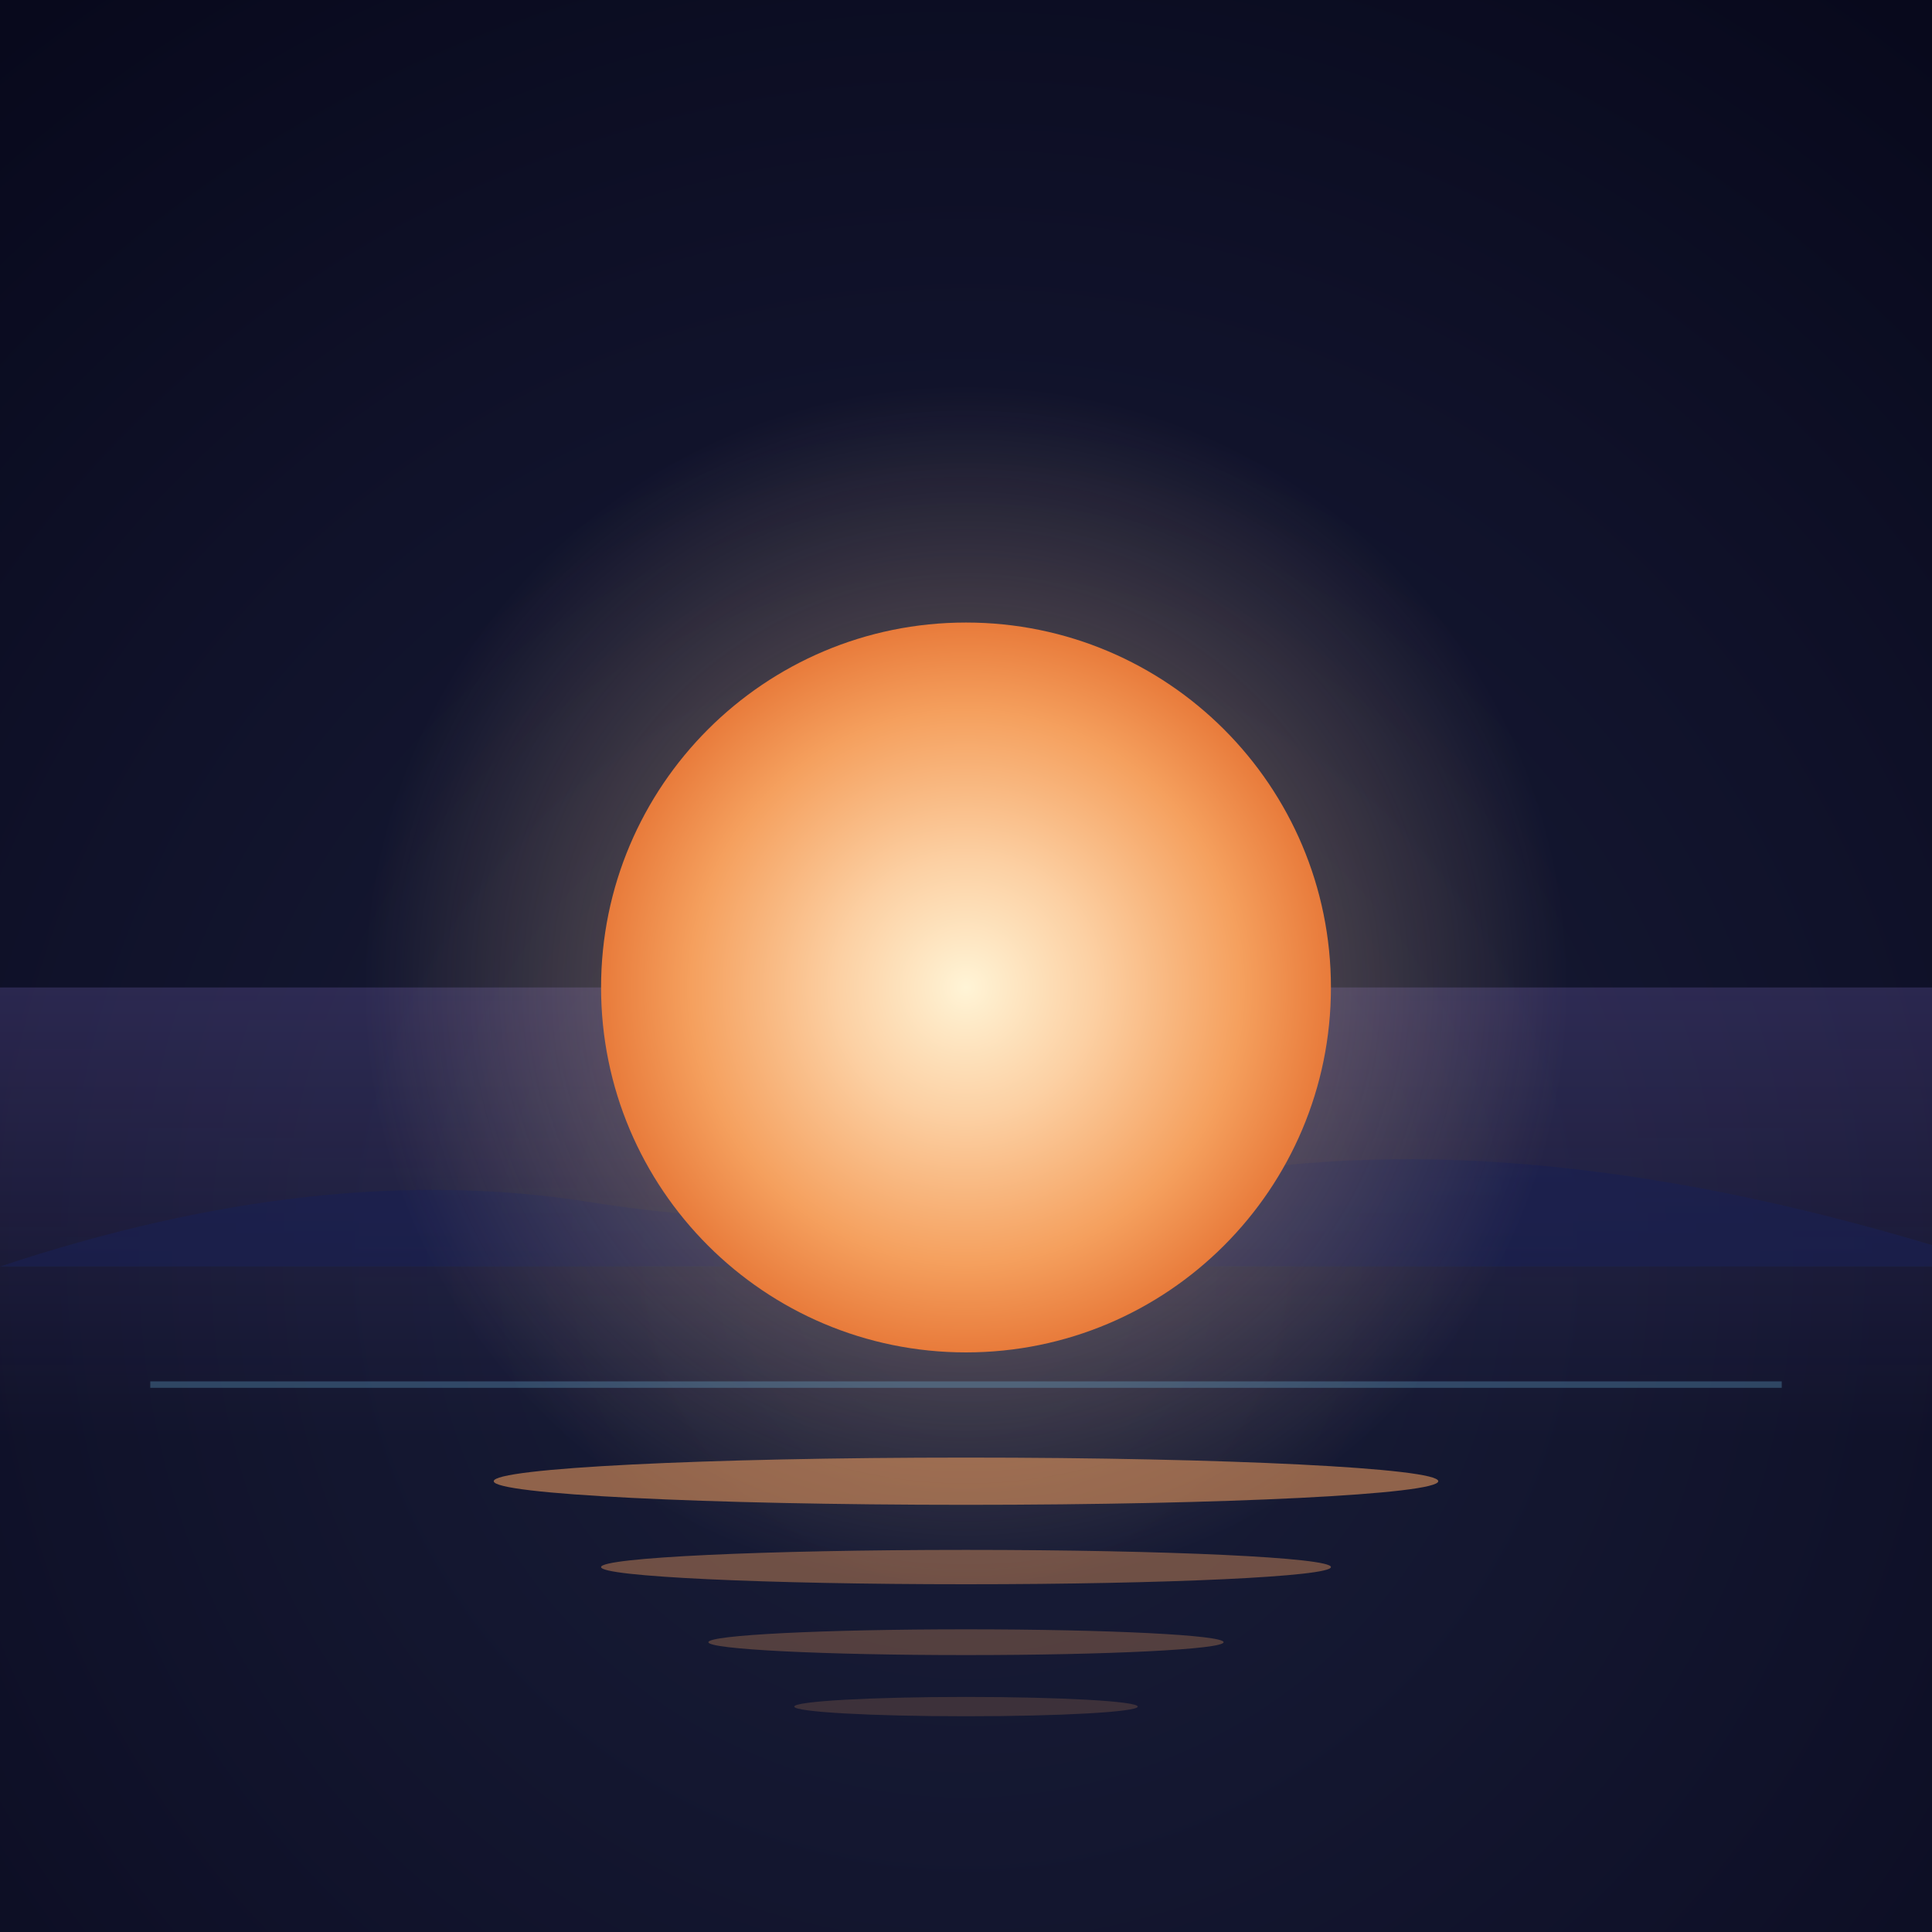
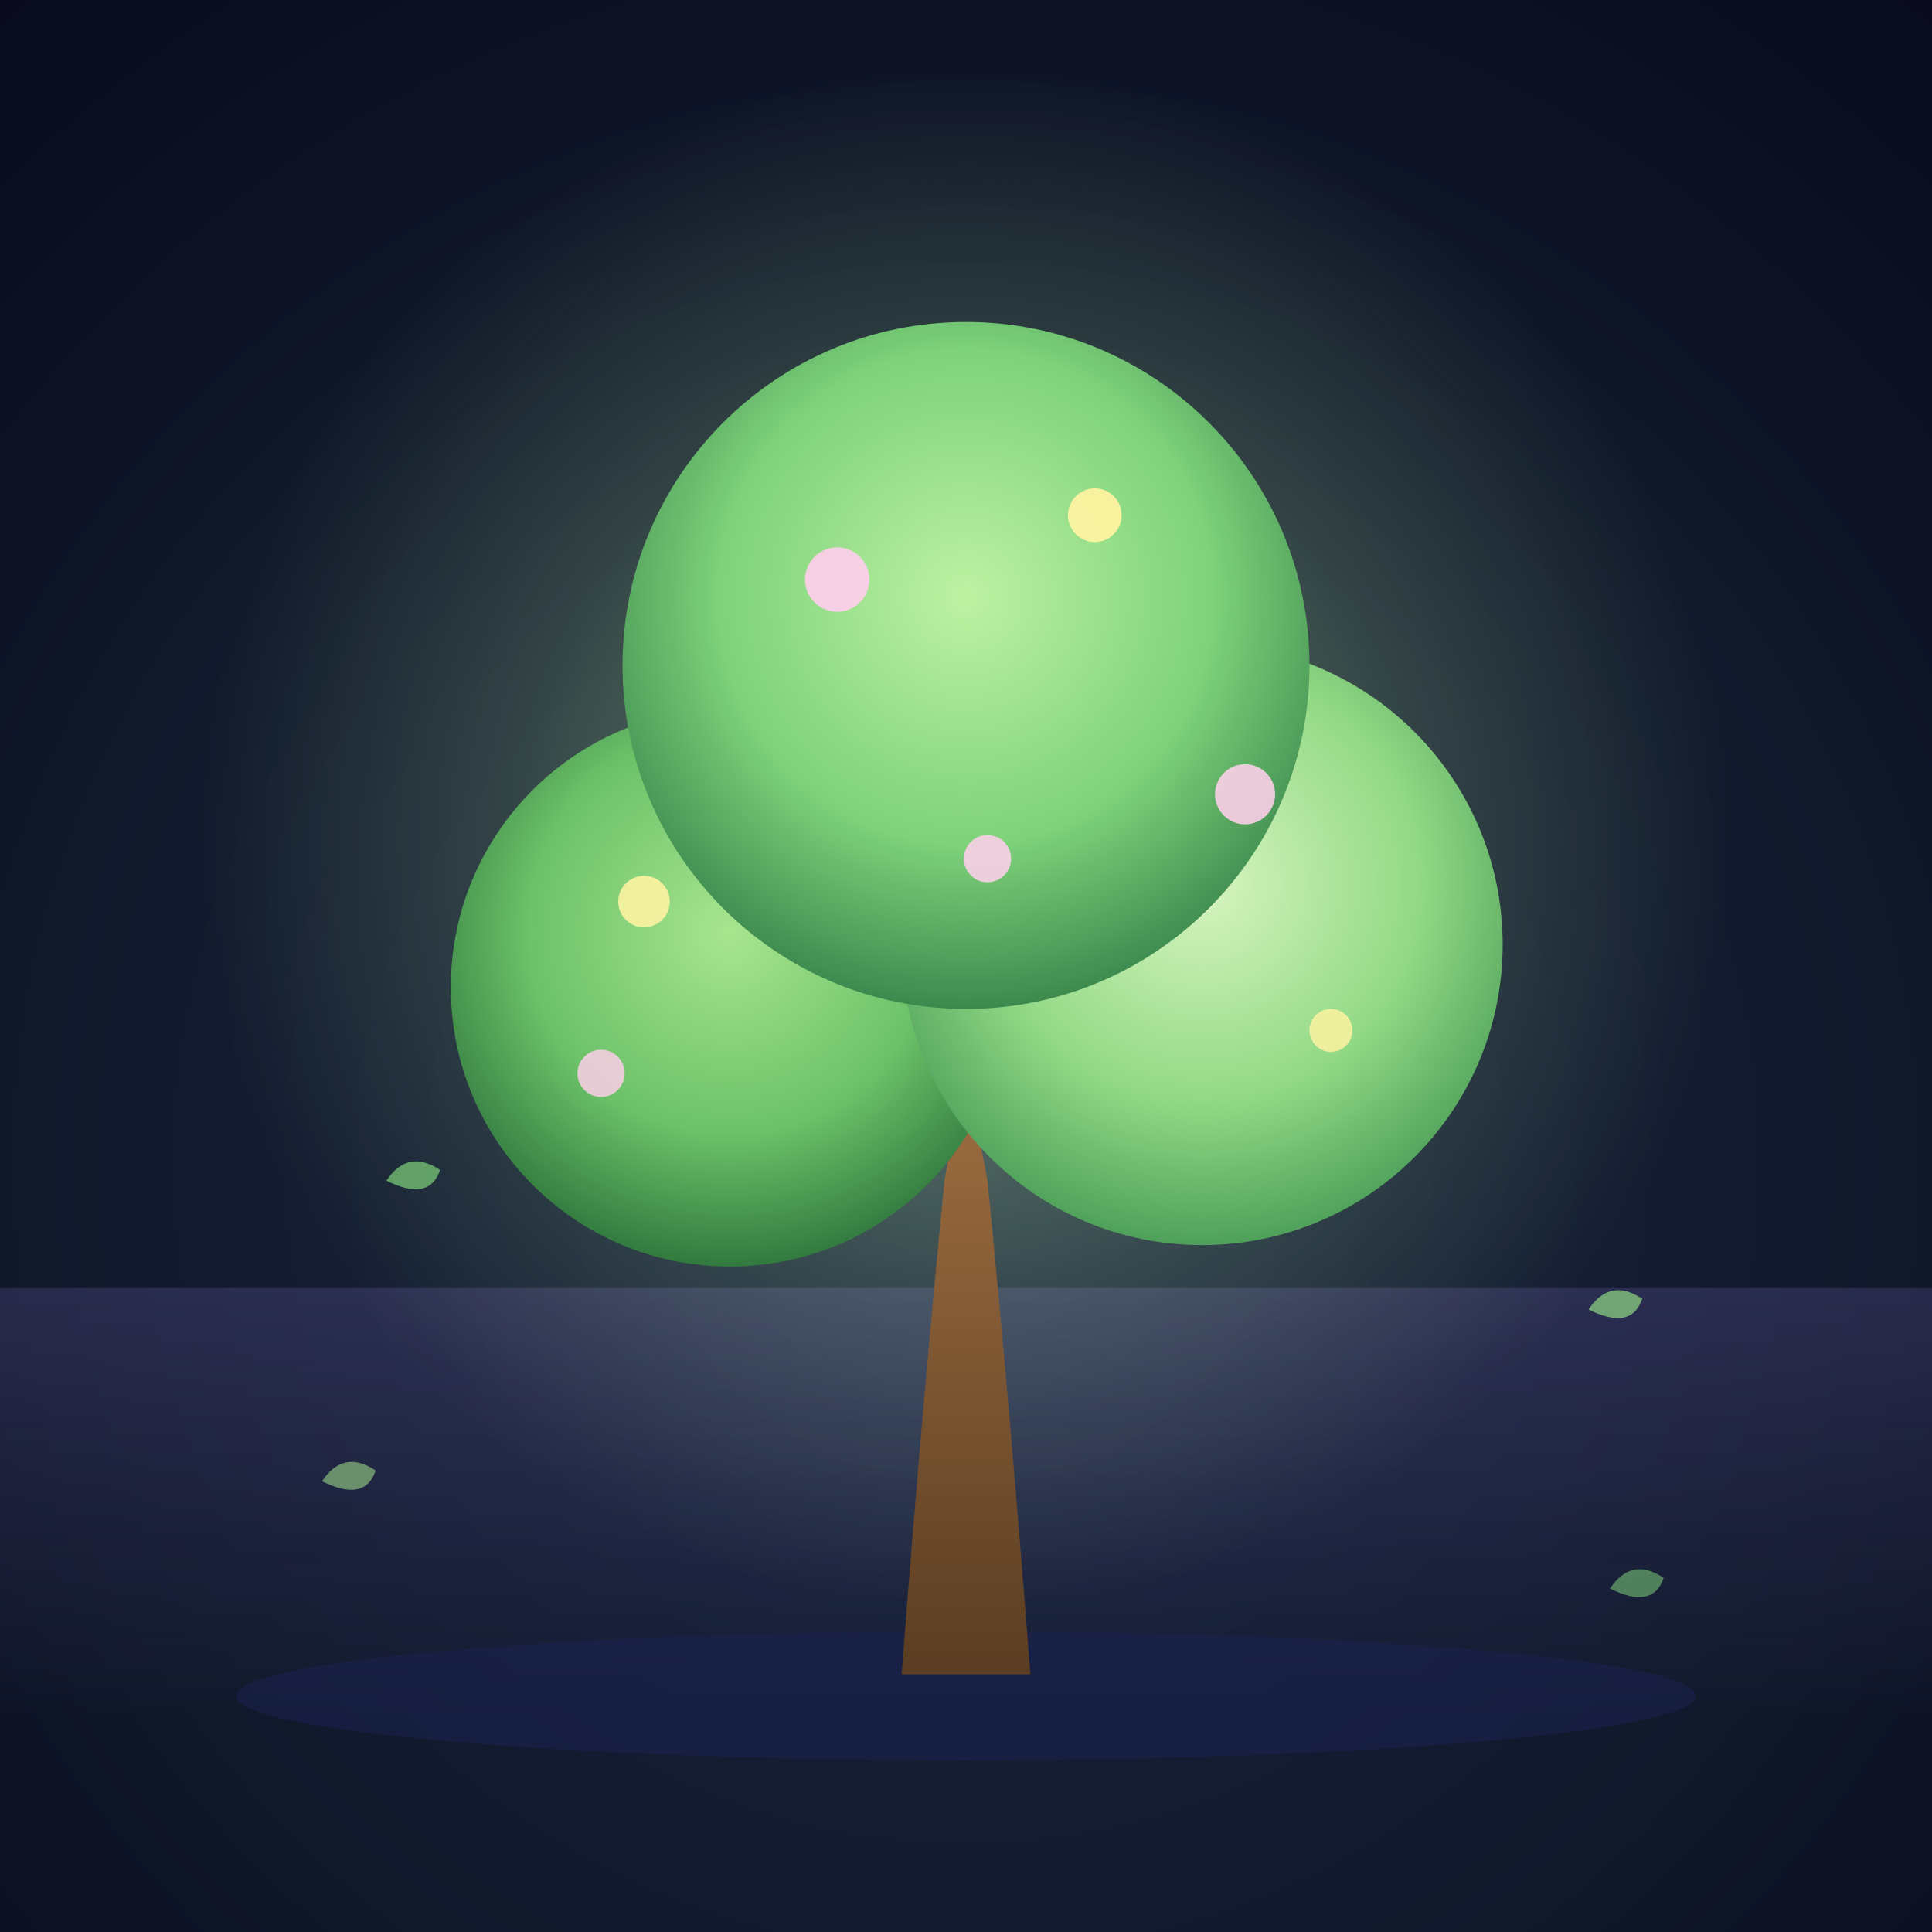
<svg xmlns="http://www.w3.org/2000/svg" viewBox="0 0 180 180" role="img" aria-label="Rašeliniště">
  <defs>
-     <radialGradient id="rb-bg" cx="50%" cy="65%" r="80%">
-       <stop offset="0%" stop-color="#1a1f3a" />
-       <stop offset="60%" stop-color="#10122a" />
+     <radialGradient id="rb-bg" cx="50%" cy="60%" r="80%">
+       <stop offset="0%" stop-color="#1a2540" />
+       <stop offset="60%" stop-color="#10182a" />
      <stop offset="100%" stop-color="#08091c" />
    </radialGradient>
-     <radialGradient id="rb-sun" cx="50%" cy="50%" r="50%">
-       <stop offset="0%" stop-color="#fff4d6" />
-       <stop offset="35%" stop-color="#fcd0a3" />
-       <stop offset="75%" stop-color="#f5a05e" />
-       <stop offset="100%" stop-color="#e87a3a" />
+     <radialGradient id="rb-leaves-1" cx="50%" cy="40%" r="60%">
+       <stop offset="0%" stop-color="#bef2a3" />
+       <stop offset="60%" stop-color="#7ed27a" />
+       <stop offset="100%" stop-color="#3d8a4f" />
+     </radialGradient>
+     <radialGradient id="rb-leaves-2" cx="50%" cy="40%" r="60%">
+       <stop offset="0%" stop-color="#d8f5c0" />
+       <stop offset="60%" stop-color="#92d985" />
+       <stop offset="100%" stop-color="#4ea05a" />
+     </radialGradient>
+     <radialGradient id="rb-leaves-3" cx="50%" cy="40%" r="60%">
+       <stop offset="0%" stop-color="#a8e58f" />
+       <stop offset="60%" stop-color="#6cc269" />
+       <stop offset="100%" stop-color="#327a3f" />
    </radialGradient>
    <radialGradient id="rb-glow" cx="50%" cy="50%" r="50%">
-       <stop offset="0%" stop-color="#fcd0a3" stop-opacity="0.6" />
-       <stop offset="60%" stop-color="#fcd0a3" stop-opacity="0.2" />
-       <stop offset="100%" stop-color="#fcd0a3" stop-opacity="0" />
+       <stop offset="0%" stop-color="#bef2a3" stop-opacity="0.55" />
+       <stop offset="60%" stop-color="#bef2a3" stop-opacity="0.18" />
+       <stop offset="100%" stop-color="#bef2a3" stop-opacity="0" />
    </radialGradient>
+     <linearGradient id="rb-trunk" x1="0" y1="0" x2="0" y2="1">
+       <stop offset="0%" stop-color="#9a6b3f" />
+       <stop offset="100%" stop-color="#5a3d22" />
+     </linearGradient>
    <linearGradient id="rb-mist" x1="0" y1="0" x2="0" y2="1">
-       <stop offset="0%" stop-color="#a78bfa" stop-opacity="0.18" />
+       <stop offset="0%" stop-color="#a78bfa" stop-opacity="0.16" />
      <stop offset="100%" stop-color="#a78bfa" stop-opacity="0" />
    </linearGradient>
  </defs>
  <rect width="180" height="180" fill="url(#rb-bg)" />
-   <rect x="0" y="92" width="180" height="42" fill="url(#rb-mist)" />
-   <path d="M 0 118 Q 30 108 55 112 T 110 110 T 180 116 L 180 118 Z" fill="#1a2050" opacity="0.7" />
-   <circle cx="90" cy="92" r="56" fill="url(#rb-glow)" />
-   <circle cx="90" cy="92" r="34" fill="url(#rb-sun)" />
-   <g>
-     <ellipse cx="90" cy="138" rx="44" ry="2.2" fill="#f5a05e" opacity="0.55" />
-     <ellipse cx="90" cy="146" rx="34" ry="1.6" fill="#f5a05e" opacity="0.4" />
-     <ellipse cx="90" cy="153" rx="24" ry="1.2" fill="#f5a05e" opacity="0.28" />
-     <ellipse cx="90" cy="159" rx="16" ry="0.9" fill="#f5a05e" opacity="0.18" />
-   </g>
-   <line x1="14" y1="129" x2="166" y2="129" stroke="#7dd3fc" stroke-width="0.6" opacity="0.25" />
+   <rect x="0" y="120" width="180" height="40" fill="url(#rb-mist)" />
+   <circle cx="90" cy="78" r="72" fill="url(#rb-glow)" />
+   <ellipse cx="90" cy="158" rx="68" ry="6" fill="#1a2050" opacity="0.55" />
+   <path d="M 84 156 Q 86 130 88 110 Q 90 98 92 110 Q 94 130 96 156 Z" fill="url(#rb-trunk)" />
+   <path d="M 88 100 Q 78 95 72 88" stroke="#7a553a" stroke-width="2" fill="none" stroke-linecap="round" />
+   <path d="M 92 100 Q 102 96 109 90" stroke="#7a553a" stroke-width="2" fill="none" stroke-linecap="round" />
+   <circle cx="68" cy="92" r="26" fill="url(#rb-leaves-3)" />
+   <circle cx="112" cy="88" r="28" fill="url(#rb-leaves-2)" />
+   <circle cx="90" cy="62" r="32" fill="url(#rb-leaves-1)" />
+   <circle cx="78" cy="54" r="3" fill="#fbcfe8" opacity="0.95" />
+   <circle cx="102" cy="48" r="2.5" fill="#fdf3a1" opacity="0.95" />
+   <circle cx="116" cy="74" r="2.8" fill="#fbcfe8" opacity="0.9" />
+   <circle cx="60" cy="84" r="2.4" fill="#fdf3a1" opacity="0.9" />
+   <circle cx="92" cy="80" r="2.2" fill="#fbcfe8" opacity="0.9" />
+   <circle cx="124" cy="96" r="2" fill="#fdf3a1" opacity="0.85" />
+   <circle cx="56" cy="100" r="2.2" fill="#fbcfe8" opacity="0.85" />
+   <path d="M 36 110 q 2 -3 5 -1 q -1 3 -5 1 z" fill="#7ed27a" opacity="0.7" />
+   <path d="M 148 122 q 2 -3 5 -1 q -1 3 -5 1 z" fill="#92d985" opacity="0.7" />
+   <path d="M 30 138 q 2 -3 5 -1 q -1 3 -5 1 z" fill="#a8e58f" opacity="0.55" />
+   <path d="M 150 148 q 2 -3 5 -1 q -1 3 -5 1 z" fill="#7ed27a" opacity="0.55" />
</svg>
